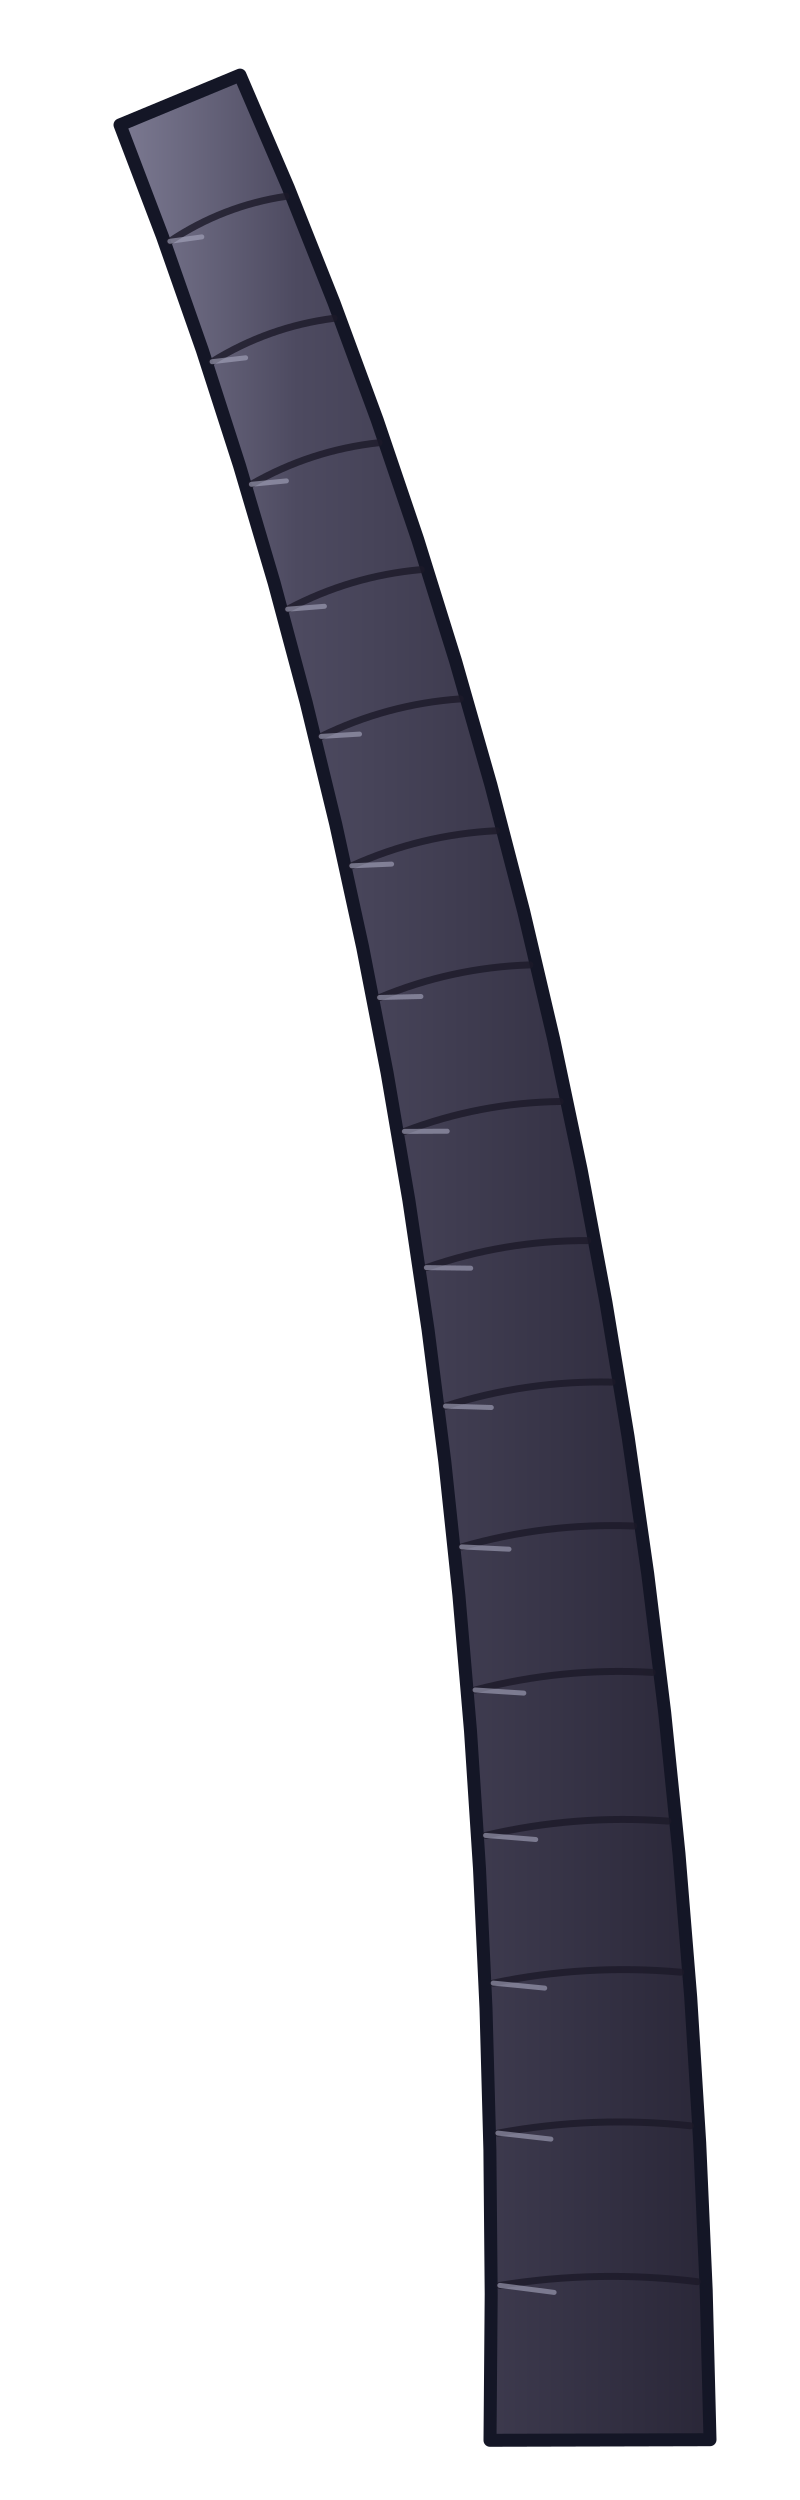
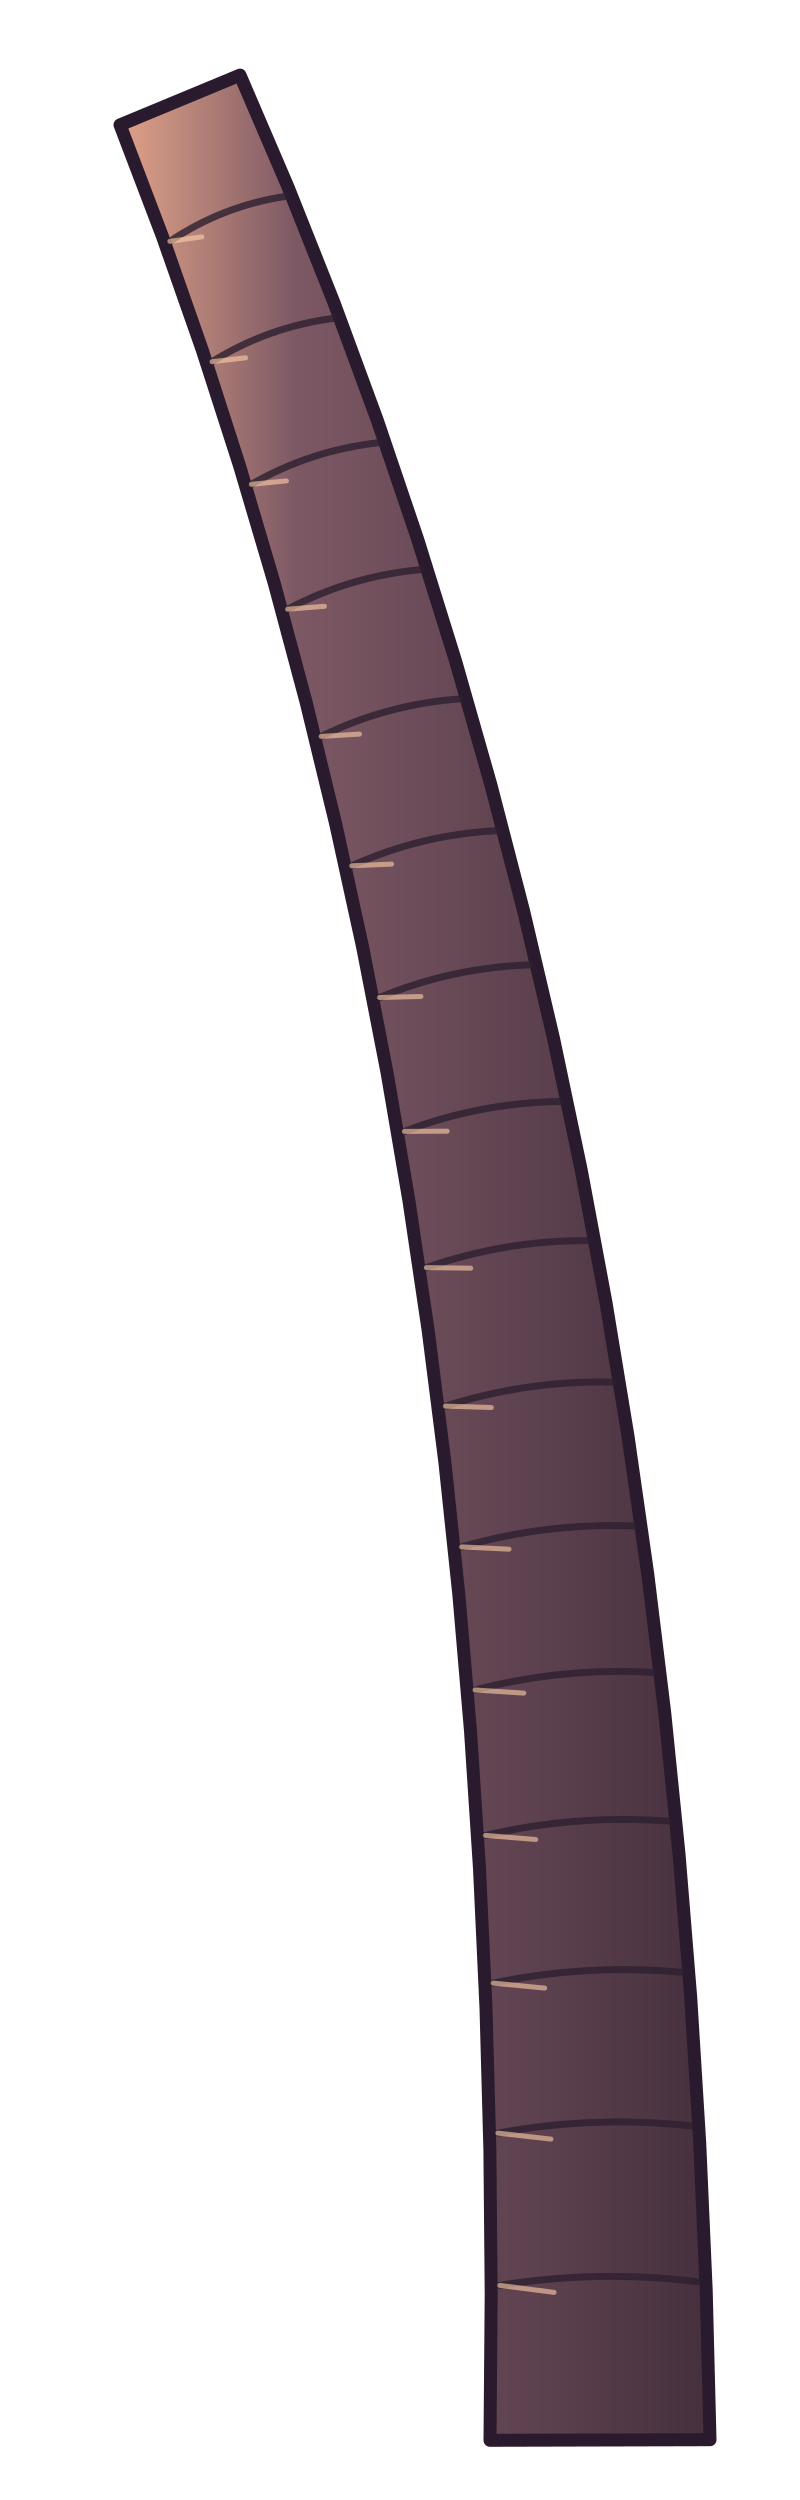
<svg xmlns="http://www.w3.org/2000/svg" width="320" height="1000" viewBox="0 0 80 250">
  <g transform="translate(-280 -60)">
    <defs>
      <linearGradient id="ppT" x1="0" y1="0" x2="1" y2="0">
-         <stop offset="0" stop-color="#7C7A92" stop-opacity="1" />
-         <stop offset="0.3" stop-color="#4D4A60" stop-opacity="1" />
-         <stop offset="1" stop-color="#2A2738" stop-opacity="1" />
+         <stop offset="0" stop-color="#E0A288" stop-opacity="1" />
+         <stop offset="0.3" stop-color="#7C5864" stop-opacity="1" />
+         <stop offset="1" stop-color="#46303E" stop-opacity="1" />
      </linearGradient>
    </defs>
-     <polygon points="329,304.03 329.12,289.41 328.99,275.02 328.6,260.84 327.95,246.86 327.05,233.09 325.89,219.52 324.48,206.16 322.81,193 320.89,180.05 318.71,167.29 316.27,154.74 313.57,142.4 310.62,130.25 307.42,118.3 303.95,106.56 300.23,95.01 296.25,83.66 292,72.49 304,67.51 308.83,78.77 313.4,90.27 317.72,102 321.77,113.94 325.56,126.11 329.09,138.49 332.36,151.1 335.37,163.92 338.11,176.95 340.59,190.21 342.81,203.68 344.77,217.37 346.47,231.27 347.9,245.39 349.07,259.72 349.97,274.27 350.62,289.03 351,303.97" fill="url(#ppT)" stroke="#141626" stroke-width="1.3" stroke-linejoin="round" stroke-linecap="round" />
-     <path d="M329.98,288.54 Q339.83,286.95 349.73,288.17" fill="none" stroke="#1C1A28" stroke-width="0.7" stroke-linecap="round" stroke-linejoin="round" stroke-opacity="0.8" />
-     <path d="M329.98,288.54 L335.41,289.24" fill="none" stroke="#A9A8C0" stroke-width="0.5" stroke-linecap="round" stroke-linejoin="round" stroke-opacity="0.6" />
-     <path d="M329.79,273.31 Q339.37,271.54 349.04,272.58" fill="none" stroke="#1C1A28" stroke-width="0.7" stroke-linecap="round" stroke-linejoin="round" stroke-opacity="0.8" />
-     <path d="M329.79,273.31 L335.09,273.91" fill="none" stroke="#A9A8C0" stroke-width="0.5" stroke-linecap="round" stroke-linejoin="round" stroke-opacity="0.6" />
-     <path d="M329.32,258.31 Q338.61,256.37 348.07,257.22" fill="none" stroke="#1C1A28" stroke-width="0.7" stroke-linecap="round" stroke-linejoin="round" stroke-opacity="0.8" />
-     <path d="M329.32,258.31 L334.47,258.81" fill="none" stroke="#A9A8C0" stroke-width="0.5" stroke-linecap="round" stroke-linejoin="round" stroke-opacity="0.6" />
-     <path d="M328.56,243.54 Q337.57,241.43 346.79,242.11" fill="none" stroke="#1C1A28" stroke-width="0.7" stroke-linecap="round" stroke-linejoin="round" stroke-opacity="0.8" />
-     <path d="M328.56,243.54 L333.57,243.95" fill="none" stroke="#A9A8C0" stroke-width="0.5" stroke-linecap="round" stroke-linejoin="round" stroke-opacity="0.6" />
-     <path d="M327.51,229 Q336.23,226.72 345.23,227.24" fill="none" stroke="#1C1A28" stroke-width="0.7" stroke-linecap="round" stroke-linejoin="round" stroke-opacity="0.8" />
-     <path d="M327.51,229 L332.38,229.31" fill="none" stroke="#A9A8C0" stroke-width="0.5" stroke-linecap="round" stroke-linejoin="round" stroke-opacity="0.6" />
-     <path d="M326.17,214.69 Q334.6,212.26 343.36,212.6" fill="none" stroke="#1C1A28" stroke-width="0.7" stroke-linecap="round" stroke-linejoin="round" stroke-opacity="0.8" />
-     <path d="M326.17,214.69 L330.9,214.92" fill="none" stroke="#A9A8C0" stroke-width="0.5" stroke-linecap="round" stroke-linejoin="round" stroke-opacity="0.6" />
-     <path d="M324.55,200.61 Q332.68,198.03 341.21,198.21" fill="none" stroke="#1C1A28" stroke-width="0.7" stroke-linecap="round" stroke-linejoin="round" stroke-opacity="0.8" />
-     <path d="M324.55,200.61 L329.13,200.75" fill="none" stroke="#A9A8C0" stroke-width="0.5" stroke-linecap="round" stroke-linejoin="round" stroke-opacity="0.6" />
-     <path d="M322.64,186.76 Q330.47,184.03 338.76,184.06" fill="none" stroke="#1C1A28" stroke-width="0.7" stroke-linecap="round" stroke-linejoin="round" stroke-opacity="0.8" />
-     <path d="M322.64,186.76 L327.07,186.82" fill="none" stroke="#A9A8C0" stroke-width="0.5" stroke-linecap="round" stroke-linejoin="round" stroke-opacity="0.6" />
-     <path d="M320.44,173.14 Q327.96,170.27 336.01,170.15" fill="none" stroke="#1C1A28" stroke-width="0.7" stroke-linecap="round" stroke-linejoin="round" stroke-opacity="0.8" />
-     <path d="M320.44,173.14 L324.72,173.12" fill="none" stroke="#A9A8C0" stroke-width="0.5" stroke-linecap="round" stroke-linejoin="round" stroke-opacity="0.6" />
-     <path d="M317.96,159.75 Q325.17,156.75 332.98,156.49" fill="none" stroke="#1C1A28" stroke-width="0.7" stroke-linecap="round" stroke-linejoin="round" stroke-opacity="0.8" />
-     <path d="M317.96,159.75 L322.09,159.65" fill="none" stroke="#A9A8C0" stroke-width="0.5" stroke-linecap="round" stroke-linejoin="round" stroke-opacity="0.6" />
-     <path d="M315.18,146.58 Q322.09,143.46 329.65,143.07" fill="none" stroke="#1C1A28" stroke-width="0.7" stroke-linecap="round" stroke-linejoin="round" stroke-opacity="0.8" />
-     <path d="M315.18,146.58 L319.16,146.41" fill="none" stroke="#A9A8C0" stroke-width="0.5" stroke-linecap="round" stroke-linejoin="round" stroke-opacity="0.6" />
-     <path d="M312.12,133.64 Q318.71,130.41 326.02,129.89" fill="none" stroke="#1C1A28" stroke-width="0.7" stroke-linecap="round" stroke-linejoin="round" stroke-opacity="0.8" />
-     <path d="M312.12,133.64 L315.95,133.41" fill="none" stroke="#A9A8C0" stroke-width="0.5" stroke-linecap="round" stroke-linejoin="round" stroke-opacity="0.6" />
-     <path d="M308.77,120.92 Q315.04,117.6 322.11,116.96" fill="none" stroke="#1C1A28" stroke-width="0.7" stroke-linecap="round" stroke-linejoin="round" stroke-opacity="0.8" />
-     <path d="M308.77,120.92 L312.44,120.63" fill="none" stroke="#A9A8C0" stroke-width="0.5" stroke-linecap="round" stroke-linejoin="round" stroke-opacity="0.6" />
-     <path d="M305.14,108.43 Q311.08,105.02 317.9,104.27" fill="none" stroke="#1C1A28" stroke-width="0.7" stroke-linecap="round" stroke-linejoin="round" stroke-opacity="0.8" />
-     <path d="M305.14,108.43 L308.64,108.09" fill="none" stroke="#A9A8C0" stroke-width="0.5" stroke-linecap="round" stroke-linejoin="round" stroke-opacity="0.6" />
-     <path d="M301.21,96.17 Q306.83,92.68 313.39,91.83" fill="none" stroke="#1C1A28" stroke-width="0.7" stroke-linecap="round" stroke-linejoin="round" stroke-opacity="0.8" />
-     <path d="M301.21,96.17 L304.56,95.78" fill="none" stroke="#A9A8C0" stroke-width="0.5" stroke-linecap="round" stroke-linejoin="round" stroke-opacity="0.6" />
-     <path d="M296.99,84.13 Q302.29,80.58 308.6,79.63" fill="none" stroke="#1C1A28" stroke-width="0.7" stroke-linecap="round" stroke-linejoin="round" stroke-opacity="0.8" />
-     <path d="M296.99,84.13 L300.18,83.69" fill="none" stroke="#A9A8C0" stroke-width="0.5" stroke-linecap="round" stroke-linejoin="round" stroke-opacity="0.6" />
+     <polygon points="329,304.03 329.12,289.41 328.99,275.02 328.6,260.84 327.95,246.86 327.05,233.09 325.89,219.52 324.48,206.16 322.81,193 320.89,180.05 318.71,167.29 316.27,154.74 313.57,142.4 310.62,130.25 307.42,118.3 303.95,106.56 300.23,95.01 296.25,83.66 292,72.49 304,67.51 308.83,78.77 313.4,90.27 317.72,102 321.77,113.94 325.56,126.11 329.09,138.49 332.36,151.1 335.37,163.92 338.11,176.95 340.59,190.21 342.81,203.68 344.77,217.37 346.47,231.27 347.9,245.39 349.07,259.72 349.97,274.27 350.62,289.03 351,303.97" fill="url(#ppT)" stroke="#2A1A2E" stroke-width="1.3" stroke-linejoin="round" stroke-linecap="round" />
+     <path d="M329.98,288.54 Q339.83,286.95 349.73,288.17" fill="none" stroke="#2E2030" stroke-width="0.7" stroke-linecap="round" stroke-linejoin="round" stroke-opacity="0.8" />
+     <path d="M329.98,288.54 L335.41,289.24" fill="none" stroke="#FFD0A8" stroke-width="0.5" stroke-linecap="round" stroke-linejoin="round" stroke-opacity="0.6" />
+     <path d="M329.79,273.31 Q339.37,271.54 349.04,272.58" fill="none" stroke="#2E2030" stroke-width="0.7" stroke-linecap="round" stroke-linejoin="round" stroke-opacity="0.8" />
+     <path d="M329.79,273.31 L335.09,273.91" fill="none" stroke="#FFD0A8" stroke-width="0.5" stroke-linecap="round" stroke-linejoin="round" stroke-opacity="0.6" />
+     <path d="M329.32,258.31 Q338.61,256.37 348.07,257.22" fill="none" stroke="#2E2030" stroke-width="0.7" stroke-linecap="round" stroke-linejoin="round" stroke-opacity="0.8" />
+     <path d="M329.32,258.31 L334.47,258.81" fill="none" stroke="#FFD0A8" stroke-width="0.5" stroke-linecap="round" stroke-linejoin="round" stroke-opacity="0.6" />
+     <path d="M328.56,243.54 Q337.57,241.43 346.79,242.11" fill="none" stroke="#2E2030" stroke-width="0.7" stroke-linecap="round" stroke-linejoin="round" stroke-opacity="0.8" />
+     <path d="M328.56,243.54 L333.57,243.95" fill="none" stroke="#FFD0A8" stroke-width="0.5" stroke-linecap="round" stroke-linejoin="round" stroke-opacity="0.6" />
+     <path d="M327.51,229 Q336.23,226.72 345.23,227.24" fill="none" stroke="#2E2030" stroke-width="0.7" stroke-linecap="round" stroke-linejoin="round" stroke-opacity="0.8" />
+     <path d="M327.51,229 L332.38,229.31" fill="none" stroke="#FFD0A8" stroke-width="0.5" stroke-linecap="round" stroke-linejoin="round" stroke-opacity="0.6" />
+     <path d="M326.17,214.69 Q334.6,212.26 343.36,212.6" fill="none" stroke="#2E2030" stroke-width="0.7" stroke-linecap="round" stroke-linejoin="round" stroke-opacity="0.8" />
+     <path d="M326.17,214.69 L330.9,214.92" fill="none" stroke="#FFD0A8" stroke-width="0.5" stroke-linecap="round" stroke-linejoin="round" stroke-opacity="0.6" />
+     <path d="M324.55,200.61 Q332.68,198.03 341.21,198.21" fill="none" stroke="#2E2030" stroke-width="0.7" stroke-linecap="round" stroke-linejoin="round" stroke-opacity="0.8" />
+     <path d="M324.55,200.61 L329.13,200.75" fill="none" stroke="#FFD0A8" stroke-width="0.5" stroke-linecap="round" stroke-linejoin="round" stroke-opacity="0.6" />
+     <path d="M322.64,186.76 Q330.47,184.03 338.76,184.06" fill="none" stroke="#2E2030" stroke-width="0.7" stroke-linecap="round" stroke-linejoin="round" stroke-opacity="0.8" />
+     <path d="M322.64,186.76 L327.07,186.82" fill="none" stroke="#FFD0A8" stroke-width="0.5" stroke-linecap="round" stroke-linejoin="round" stroke-opacity="0.6" />
+     <path d="M320.44,173.14 Q327.96,170.27 336.01,170.15" fill="none" stroke="#2E2030" stroke-width="0.7" stroke-linecap="round" stroke-linejoin="round" stroke-opacity="0.8" />
+     <path d="M320.44,173.14 L324.72,173.12" fill="none" stroke="#FFD0A8" stroke-width="0.5" stroke-linecap="round" stroke-linejoin="round" stroke-opacity="0.6" />
+     <path d="M317.96,159.75 Q325.17,156.75 332.98,156.49" fill="none" stroke="#2E2030" stroke-width="0.7" stroke-linecap="round" stroke-linejoin="round" stroke-opacity="0.8" />
+     <path d="M317.96,159.75 L322.09,159.65" fill="none" stroke="#FFD0A8" stroke-width="0.5" stroke-linecap="round" stroke-linejoin="round" stroke-opacity="0.6" />
+     <path d="M315.18,146.58 Q322.09,143.46 329.65,143.07" fill="none" stroke="#2E2030" stroke-width="0.7" stroke-linecap="round" stroke-linejoin="round" stroke-opacity="0.8" />
+     <path d="M315.18,146.58 L319.16,146.41" fill="none" stroke="#FFD0A8" stroke-width="0.5" stroke-linecap="round" stroke-linejoin="round" stroke-opacity="0.6" />
+     <path d="M312.12,133.64 Q318.71,130.41 326.02,129.89" fill="none" stroke="#2E2030" stroke-width="0.7" stroke-linecap="round" stroke-linejoin="round" stroke-opacity="0.8" />
+     <path d="M312.12,133.64 L315.95,133.41" fill="none" stroke="#FFD0A8" stroke-width="0.5" stroke-linecap="round" stroke-linejoin="round" stroke-opacity="0.6" />
+     <path d="M308.77,120.92 Q315.04,117.6 322.11,116.96" fill="none" stroke="#2E2030" stroke-width="0.7" stroke-linecap="round" stroke-linejoin="round" stroke-opacity="0.8" />
+     <path d="M308.77,120.92 L312.44,120.63" fill="none" stroke="#FFD0A8" stroke-width="0.5" stroke-linecap="round" stroke-linejoin="round" stroke-opacity="0.6" />
+     <path d="M305.14,108.43 Q311.08,105.02 317.9,104.27" fill="none" stroke="#2E2030" stroke-width="0.7" stroke-linecap="round" stroke-linejoin="round" stroke-opacity="0.8" />
+     <path d="M305.14,108.43 L308.64,108.09" fill="none" stroke="#FFD0A8" stroke-width="0.5" stroke-linecap="round" stroke-linejoin="round" stroke-opacity="0.6" />
+     <path d="M301.21,96.17 Q306.83,92.68 313.39,91.83" fill="none" stroke="#2E2030" stroke-width="0.7" stroke-linecap="round" stroke-linejoin="round" stroke-opacity="0.8" />
+     <path d="M301.21,96.17 L304.56,95.78" fill="none" stroke="#FFD0A8" stroke-width="0.5" stroke-linecap="round" stroke-linejoin="round" stroke-opacity="0.6" />
+     <path d="M296.99,84.13 Q302.29,80.58 308.6,79.63" fill="none" stroke="#2E2030" stroke-width="0.7" stroke-linecap="round" stroke-linejoin="round" stroke-opacity="0.8" />
+     <path d="M296.99,84.13 L300.18,83.69" fill="none" stroke="#FFD0A8" stroke-width="0.5" stroke-linecap="round" stroke-linejoin="round" stroke-opacity="0.6" />
  </g>
</svg>
